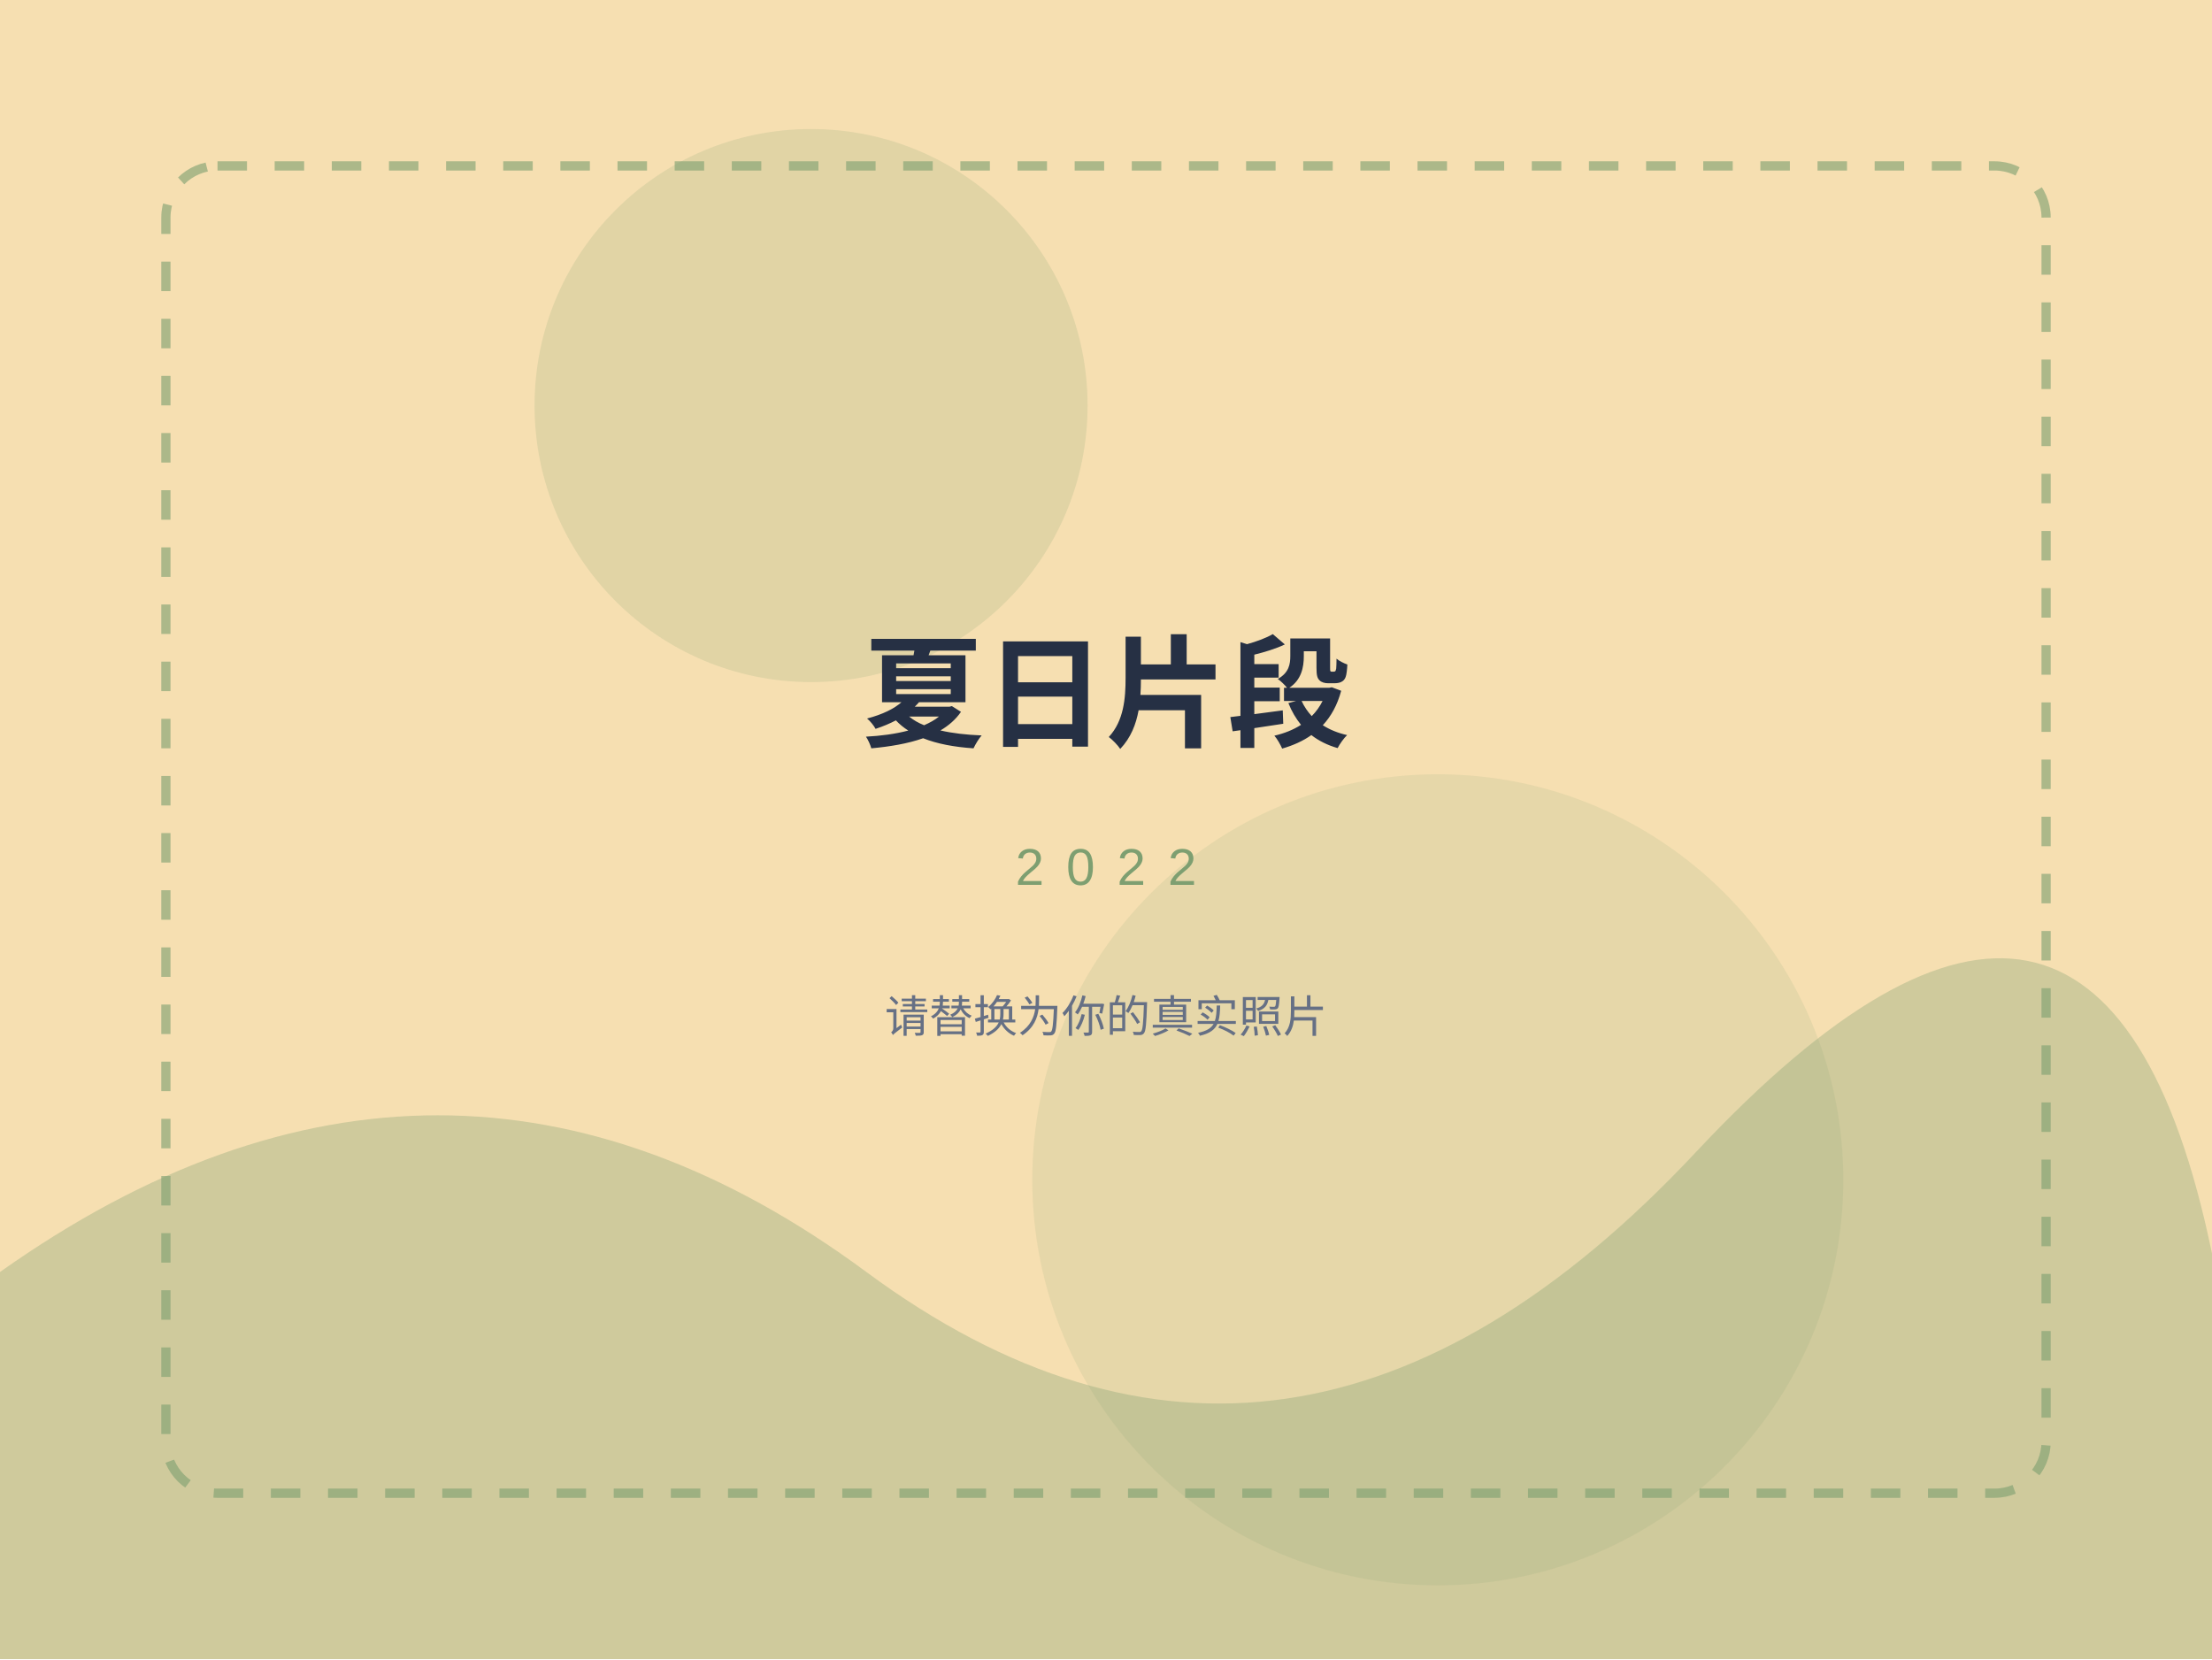
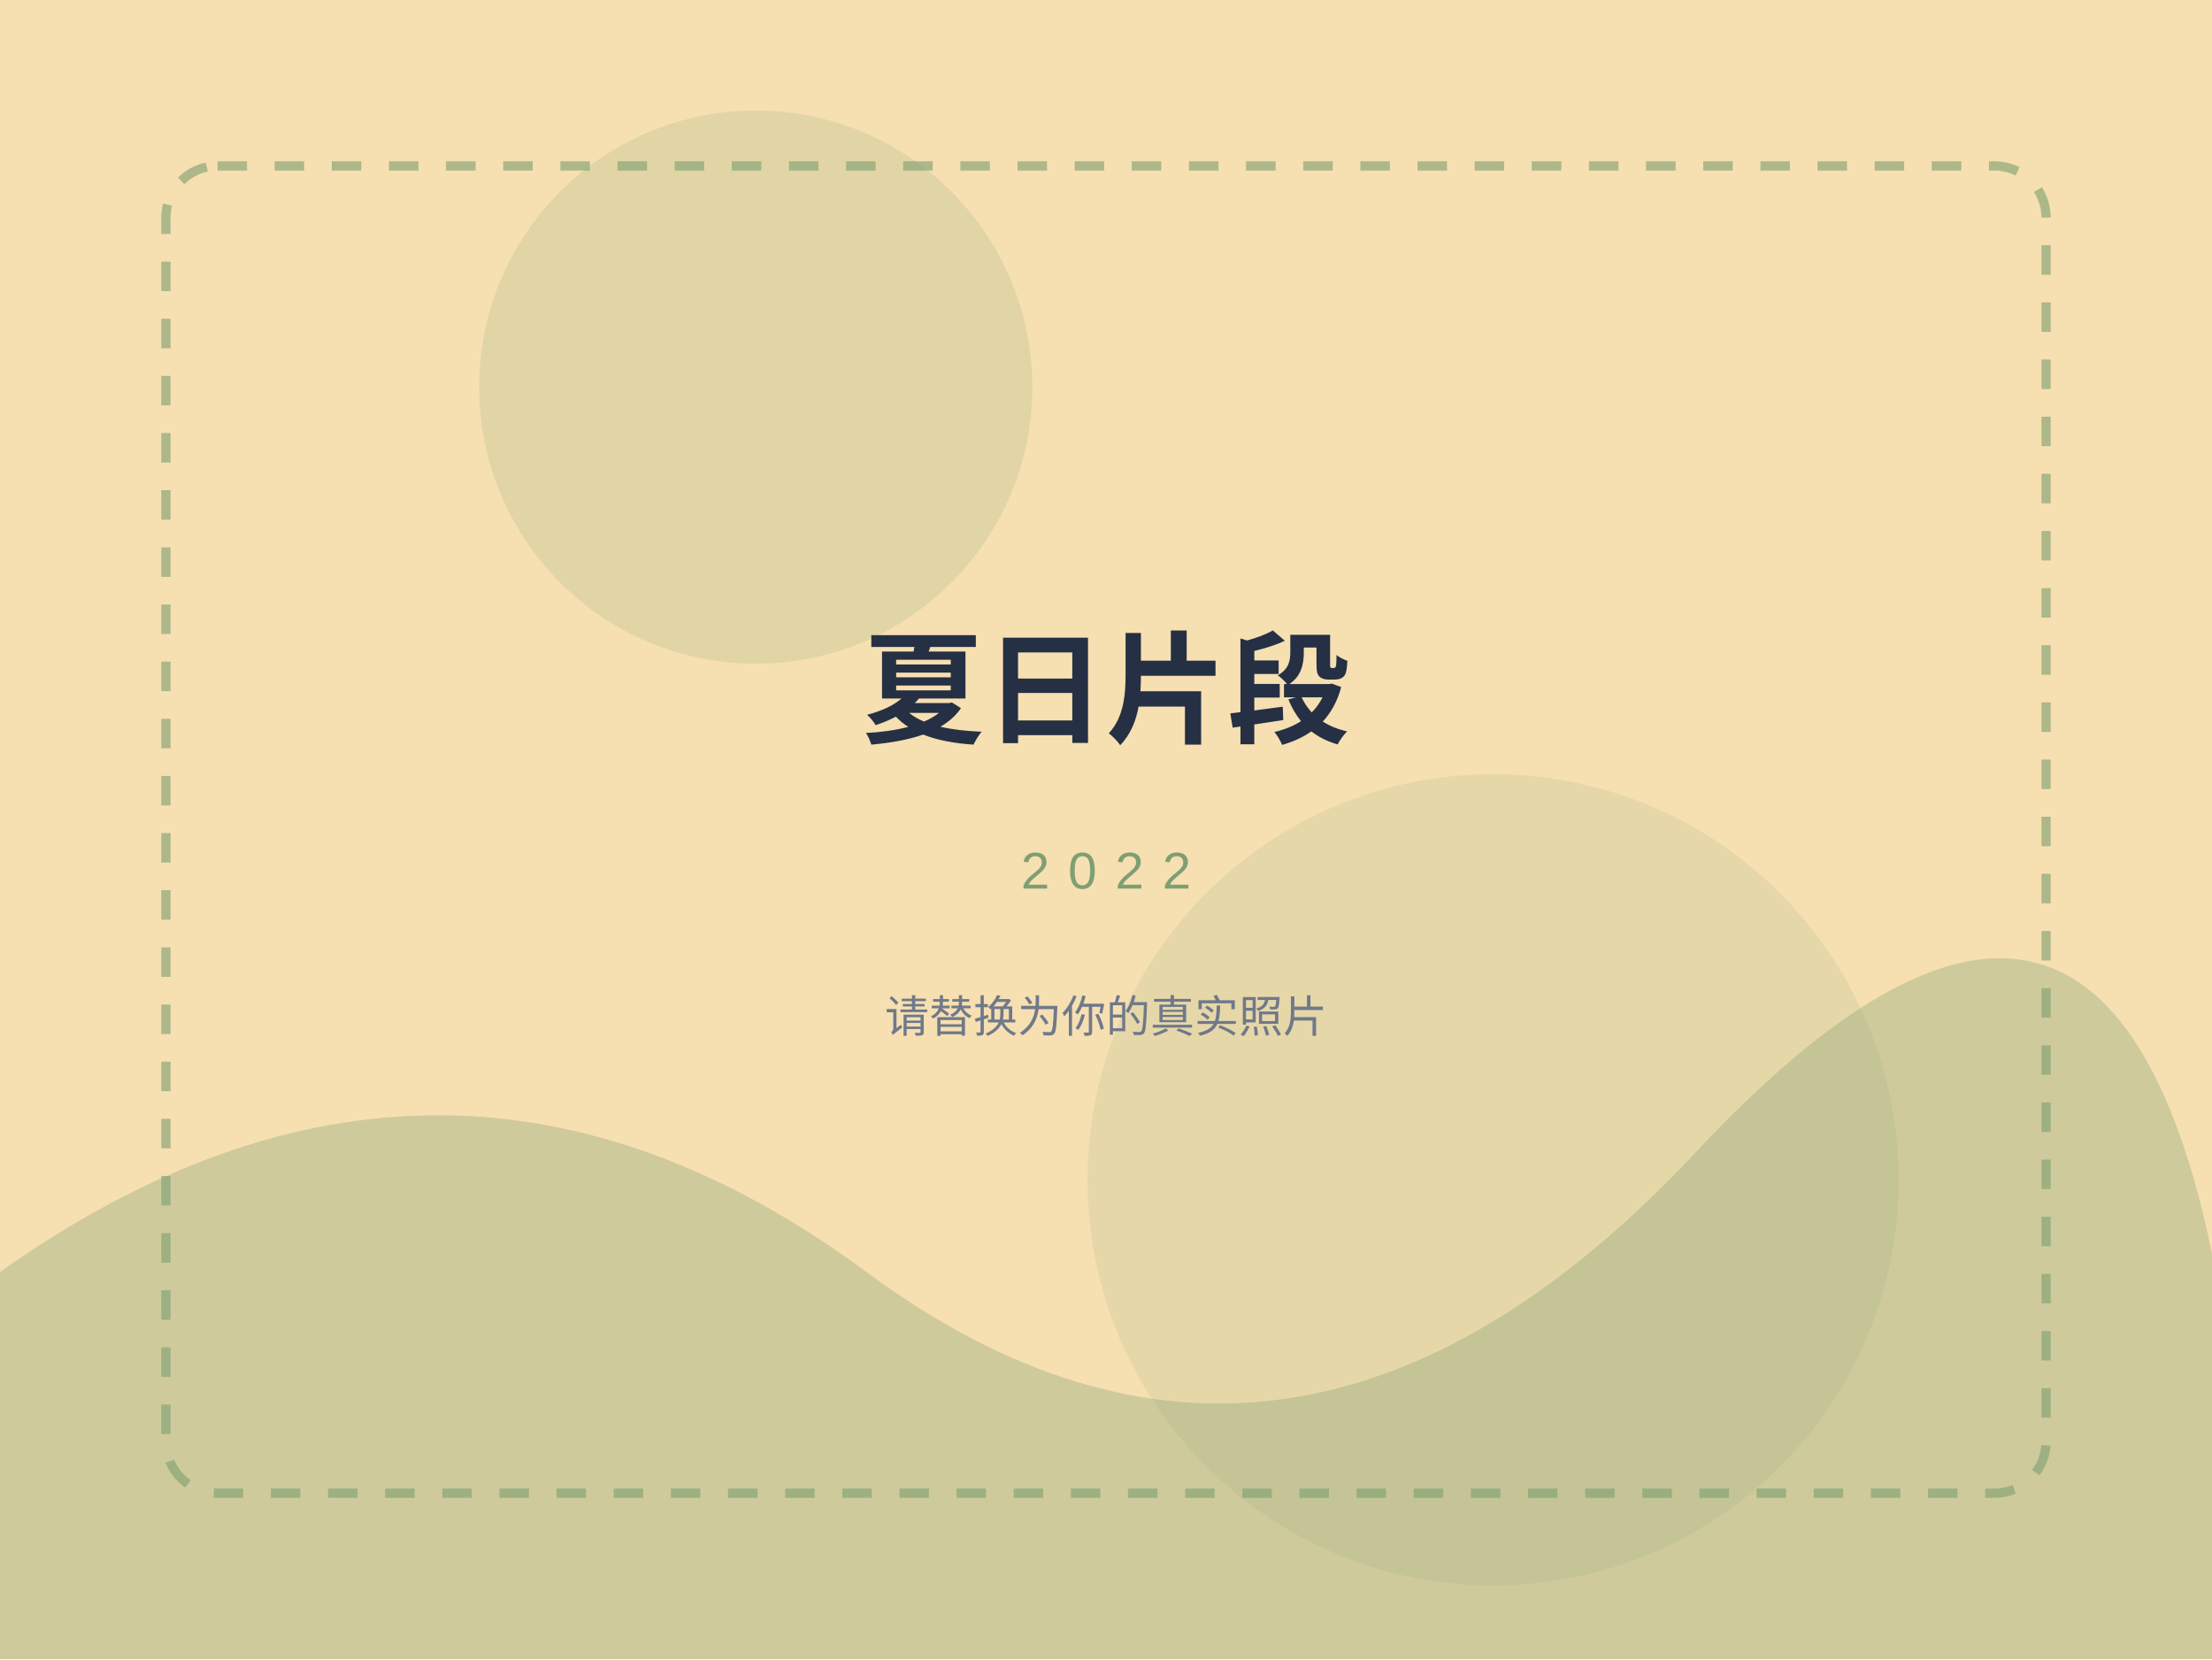
<svg xmlns="http://www.w3.org/2000/svg" viewBox="0 0 1200 900">
  <rect width="1200" height="900" fill="#f6dfb1" />
-   <circle cx="440" cy="220" r="150" fill="#7e9f71" opacity=".18" />
-   <circle cx="780" cy="640" r="220" fill="#7e9f71" opacity=".13" />
+   <circle cx="410" cy="210" r="150" fill="#7e9f71" opacity=".18" />
+   <circle cx="810" cy="640" r="220" fill="#7e9f71" opacity=".13" />
  <path d="M0 690 Q240 520 470 690 T920 625 T1200 680 V900 H0z" fill="#7e9f71" opacity=".33" />
  <rect x="90" y="90" width="1020" height="720" rx="28" fill="none" stroke="#7e9f71" stroke-width="5" stroke-dasharray="16 15" opacity=".62" />
-   <text x="600" y="400" text-anchor="middle" font-family="Georgia,serif" font-size="66" font-weight="700" fill="#263044">夏日片段</text>
-   <text x="600" y="480" text-anchor="middle" font-family="Arial,sans-serif" font-size="28" letter-spacing="12" fill="#7e9f71">2022</text>
-   <text x="600" y="560" text-anchor="middle" font-family="Arial,sans-serif" font-size="24" fill="#667085">请替换为你的真实照片</text>
+   <text x="600" y="398" text-anchor="middle" font-family="Georgia,serif" font-size="66" font-weight="700" fill="#253044">夏日片段</text>
+   <text x="600" y="482" text-anchor="middle" font-family="Arial,sans-serif" font-size="28" letter-spacing="10" fill="#7e9f71">2022</text>
+   <text x="600" y="560" text-anchor="middle" font-family="Arial,sans-serif" font-size="24" fill="#70798a">请替换为你的真实照片</text>
</svg>
